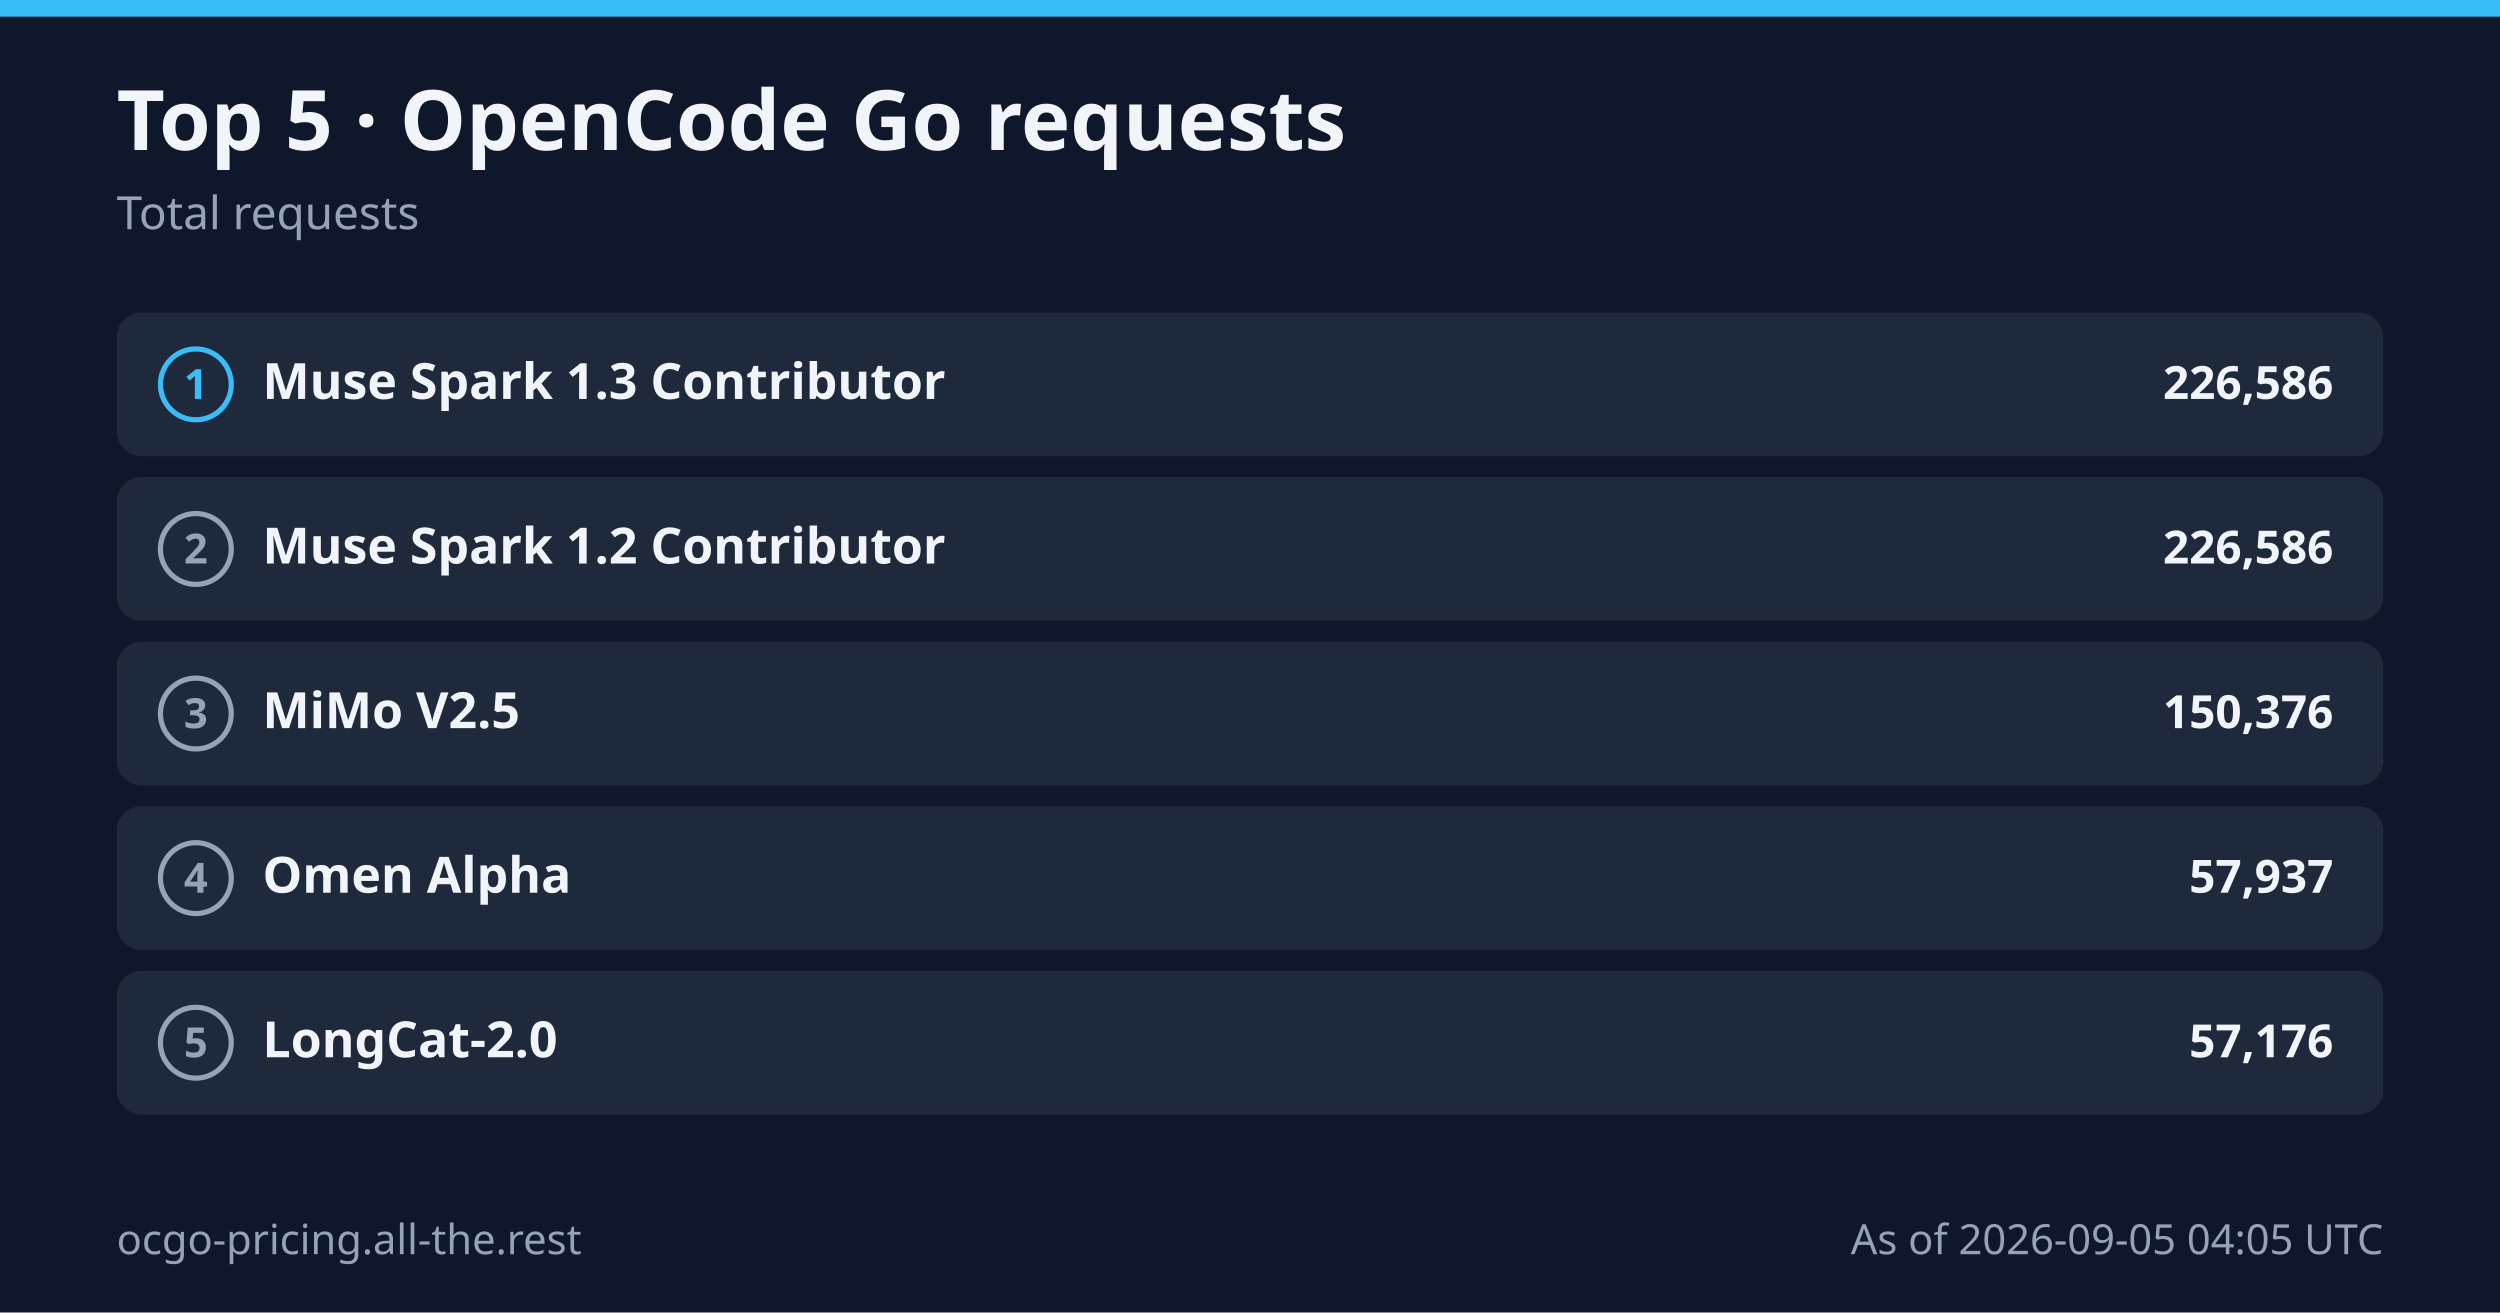
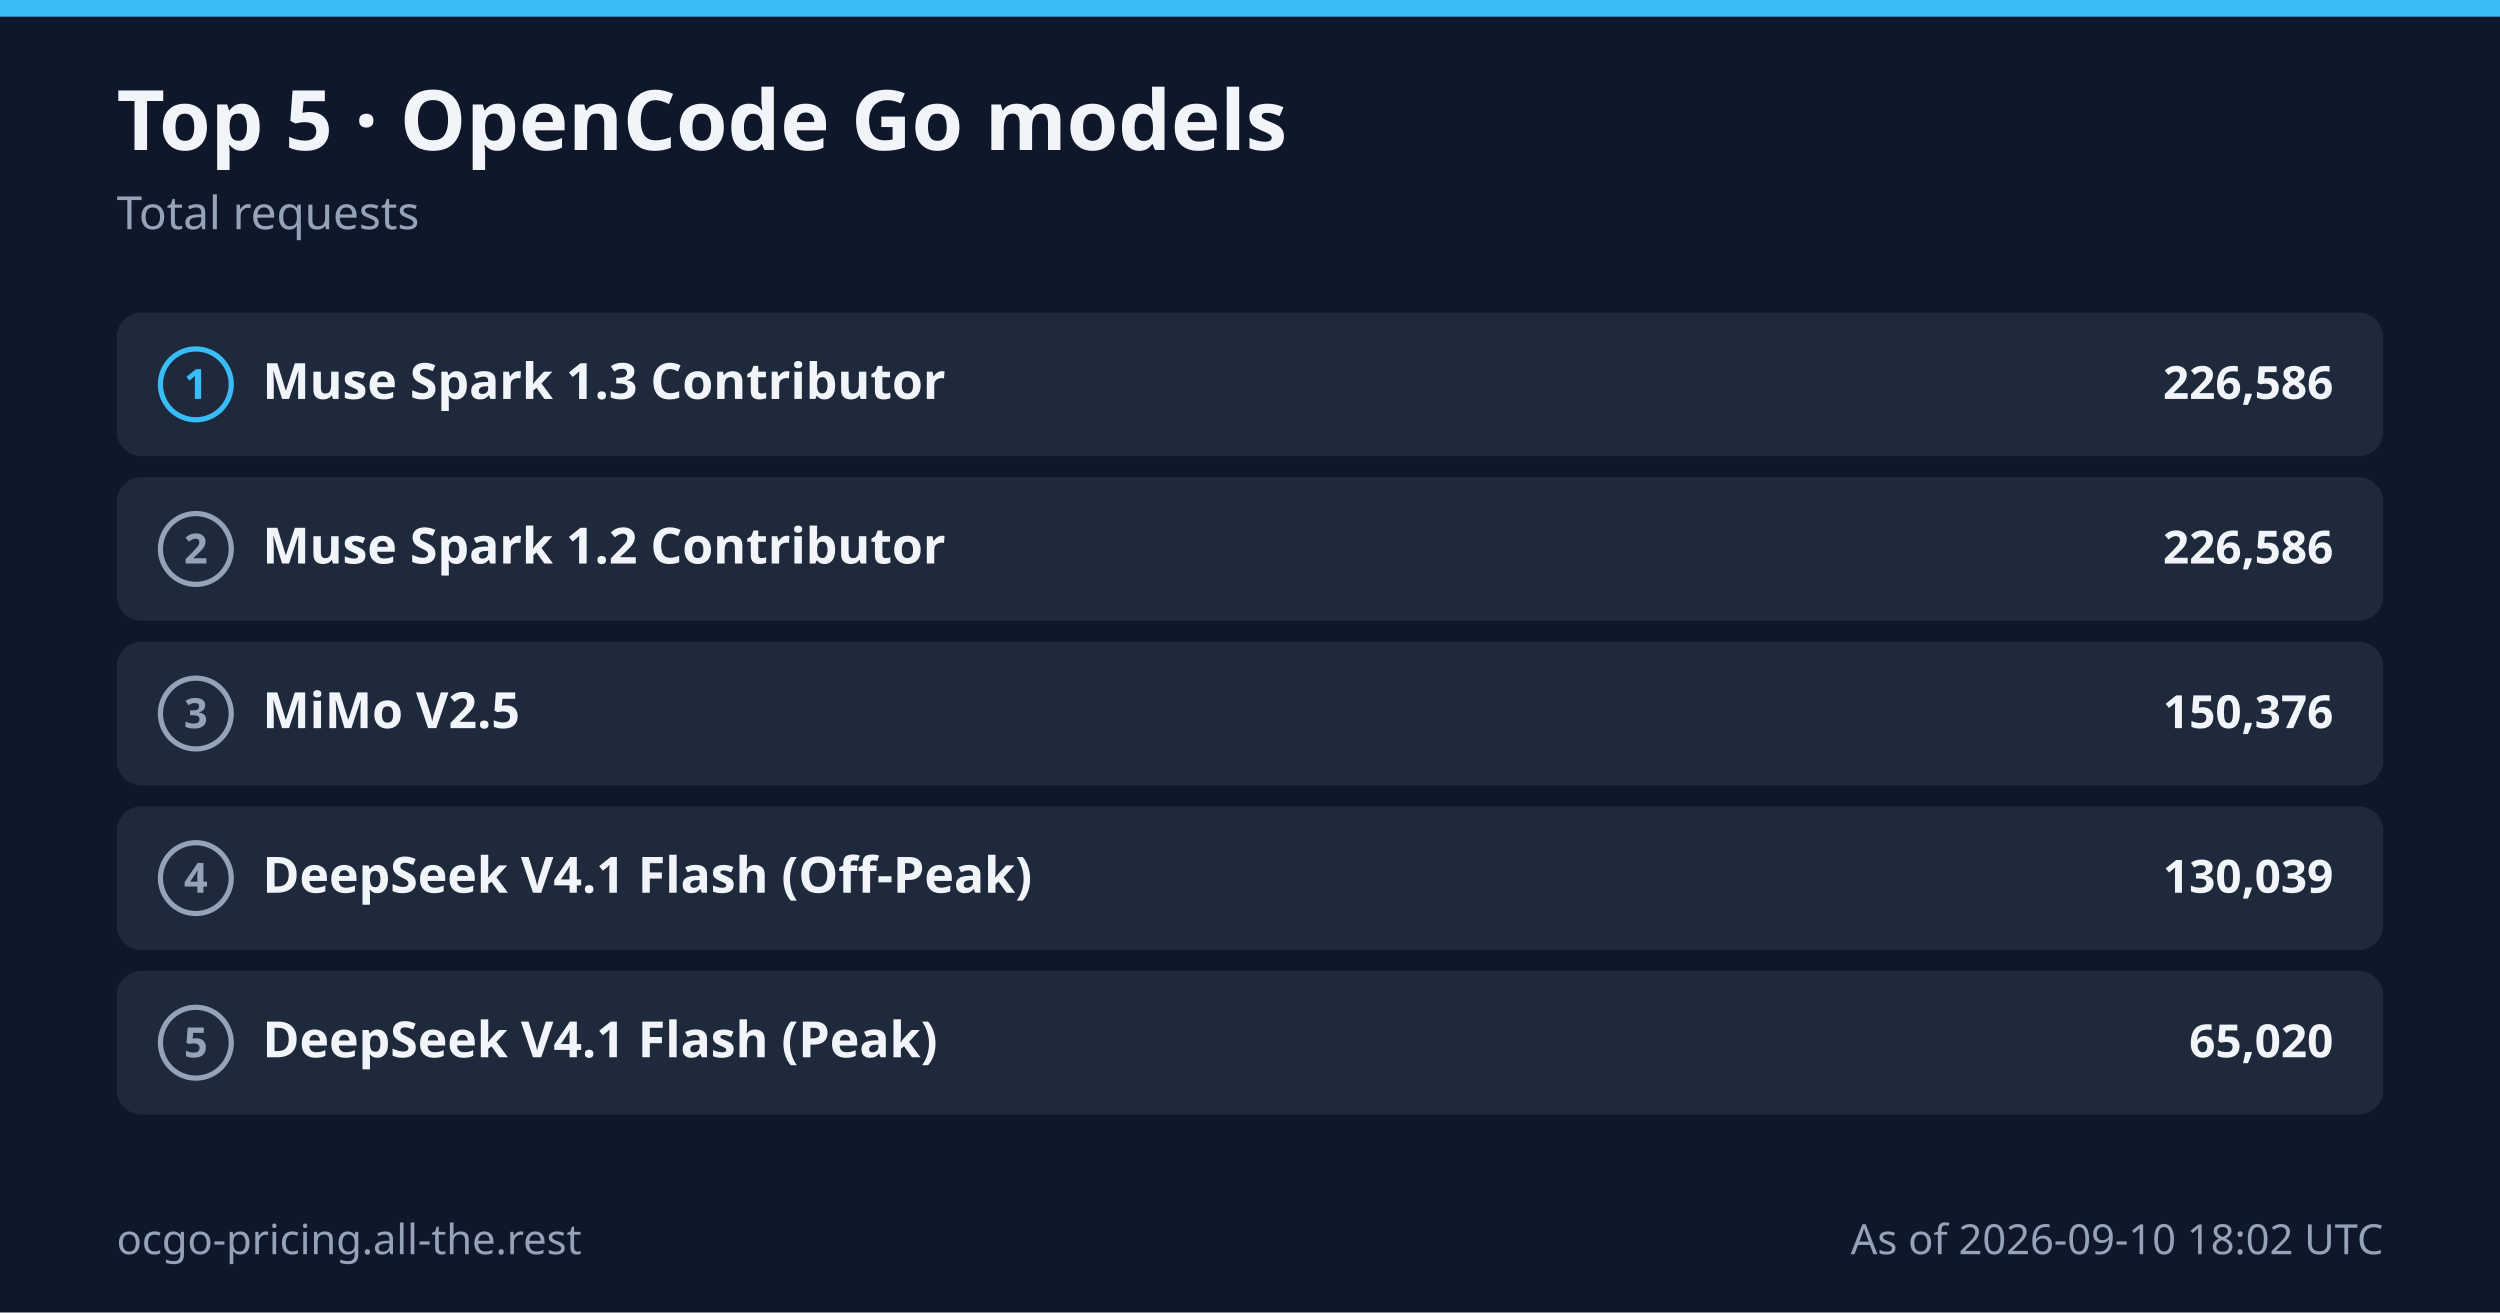
- <svg xmlns="http://www.w3.org/2000/svg" width="1200" height="630" viewBox="0 0 1200 630" role="img" aria-label="Top 5 OpenCode Go requests">
+ <svg xmlns="http://www.w3.org/2000/svg" width="1200" height="630" viewBox="0 0 1200 630" role="img" aria-label="Top 5 OpenCode Go models">
  <rect width="1200" height="630" fill="#0f172a" />
  <rect x="0" y="0" width="1200" height="8" fill="#38bdf8" />
-   <text x="56" y="72" font-family="system-ui,sans-serif" font-size="40" font-weight="800" fill="#f1f5f9">Top 5 · OpenCode Go requests</text>
+   <text x="56" y="72" font-family="system-ui,sans-serif" font-size="40" font-weight="800" fill="#f1f5f9">Top 5 · OpenCode Go models</text>
  <text x="56" y="110" font-family="system-ui,sans-serif" font-size="22" fill="#94a3b8">Total requests</text>
  <g data-row="1">
    <rect x="56" y="150" width="1088" height="69" rx="12" fill="#1e293b" />
    <circle cx="94" cy="184.5" r="17" fill="none" stroke="#38bdf8" stroke-width="2.5" />
    <text x="94" y="191.5" text-anchor="middle" font-family="system-ui,sans-serif" font-size="20" font-weight="700" fill="#38bdf8">1</text>
    <text x="126" y="191.5" font-family="system-ui,sans-serif" font-size="24" font-weight="600" fill="#f1f5f9">Muse Spark 1.3 Contributor</text>
    <text x="1120" y="191.5" text-anchor="end" font-family="system-ui,sans-serif" font-size="22" font-weight="700" fill="#f1f5f9">226,586</text>
  </g>
  <g data-row="2">
    <rect x="56" y="229" width="1088" height="69" rx="12" fill="#1e293b" />
    <circle cx="94" cy="263.5" r="17" fill="none" stroke="#94a3b8" stroke-width="2.5" />
    <text x="94" y="270.5" text-anchor="middle" font-family="system-ui,sans-serif" font-size="20" font-weight="700" fill="#94a3b8">2</text>
    <text x="126" y="270.5" font-family="system-ui,sans-serif" font-size="24" font-weight="600" fill="#f1f5f9">Muse Spark 1.2 Contributor</text>
    <text x="1120" y="270.5" text-anchor="end" font-family="system-ui,sans-serif" font-size="22" font-weight="700" fill="#f1f5f9">226,586</text>
  </g>
  <g data-row="3">
    <rect x="56" y="308" width="1088" height="69" rx="12" fill="#1e293b" />
    <circle cx="94" cy="342.5" r="17" fill="none" stroke="#94a3b8" stroke-width="2.5" />
    <text x="94" y="349.5" text-anchor="middle" font-family="system-ui,sans-serif" font-size="20" font-weight="700" fill="#94a3b8">3</text>
    <text x="126" y="349.5" font-family="system-ui,sans-serif" font-size="24" font-weight="600" fill="#f1f5f9">MiMo V2.5</text>
    <text x="1120" y="349.5" text-anchor="end" font-family="system-ui,sans-serif" font-size="22" font-weight="700" fill="#f1f5f9">150,376</text>
  </g>
  <g data-row="4">
    <rect x="56" y="387" width="1088" height="69" rx="12" fill="#1e293b" />
    <circle cx="94" cy="421.5" r="17" fill="none" stroke="#94a3b8" stroke-width="2.5" />
    <text x="94" y="428.5" text-anchor="middle" font-family="system-ui,sans-serif" font-size="20" font-weight="700" fill="#94a3b8">4</text>
-     <text x="126" y="428.5" font-family="system-ui,sans-serif" font-size="24" font-weight="600" fill="#f1f5f9">Omen Alpha</text>
-     <text x="1120" y="428.5" text-anchor="end" font-family="system-ui,sans-serif" font-size="22" font-weight="700" fill="#f1f5f9">57,937</text>
+     <text x="126" y="428.5" font-family="system-ui,sans-serif" font-size="24" font-weight="600" fill="#f1f5f9">DeepSeek V4.1 Flash (Off-Peak)</text>
+     <text x="1120" y="428.5" text-anchor="end" font-family="system-ui,sans-serif" font-size="22" font-weight="700" fill="#f1f5f9">130,039</text>
  </g>
  <g data-row="5">
    <rect x="56" y="466" width="1088" height="69" rx="12" fill="#1e293b" />
    <circle cx="94" cy="500.5" r="17" fill="none" stroke="#94a3b8" stroke-width="2.5" />
    <text x="94" y="507.5" text-anchor="middle" font-family="system-ui,sans-serif" font-size="20" font-weight="700" fill="#94a3b8">5</text>
-     <text x="126" y="507.5" font-family="system-ui,sans-serif" font-size="24" font-weight="600" fill="#f1f5f9">LongCat-2.0</text>
-     <text x="1120" y="507.5" text-anchor="end" font-family="system-ui,sans-serif" font-size="22" font-weight="700" fill="#f1f5f9">57,176</text>
+     <text x="126" y="507.5" font-family="system-ui,sans-serif" font-size="24" font-weight="600" fill="#f1f5f9">DeepSeek V4.1 Flash (Peak)</text>
+     <text x="1120" y="507.5" text-anchor="end" font-family="system-ui,sans-serif" font-size="22" font-weight="700" fill="#f1f5f9">65,020</text>
  </g>
  <text data-footer-left="1" x="56" y="602" font-family="system-ui,sans-serif" font-size="20" fill="#94a3b8">ocgo-pricing.all-the.rest</text>
-   <text data-footer-right="1" x="1144" y="602" text-anchor="end" font-family="system-ui,sans-serif" font-size="20" fill="#94a3b8">As of 2026-09-05 04:05 UTC</text>
+   <text data-footer-right="1" x="1144" y="602" text-anchor="end" font-family="system-ui,sans-serif" font-size="20" fill="#94a3b8">As of 2026-09-10 18:02 UTC</text>
</svg>
